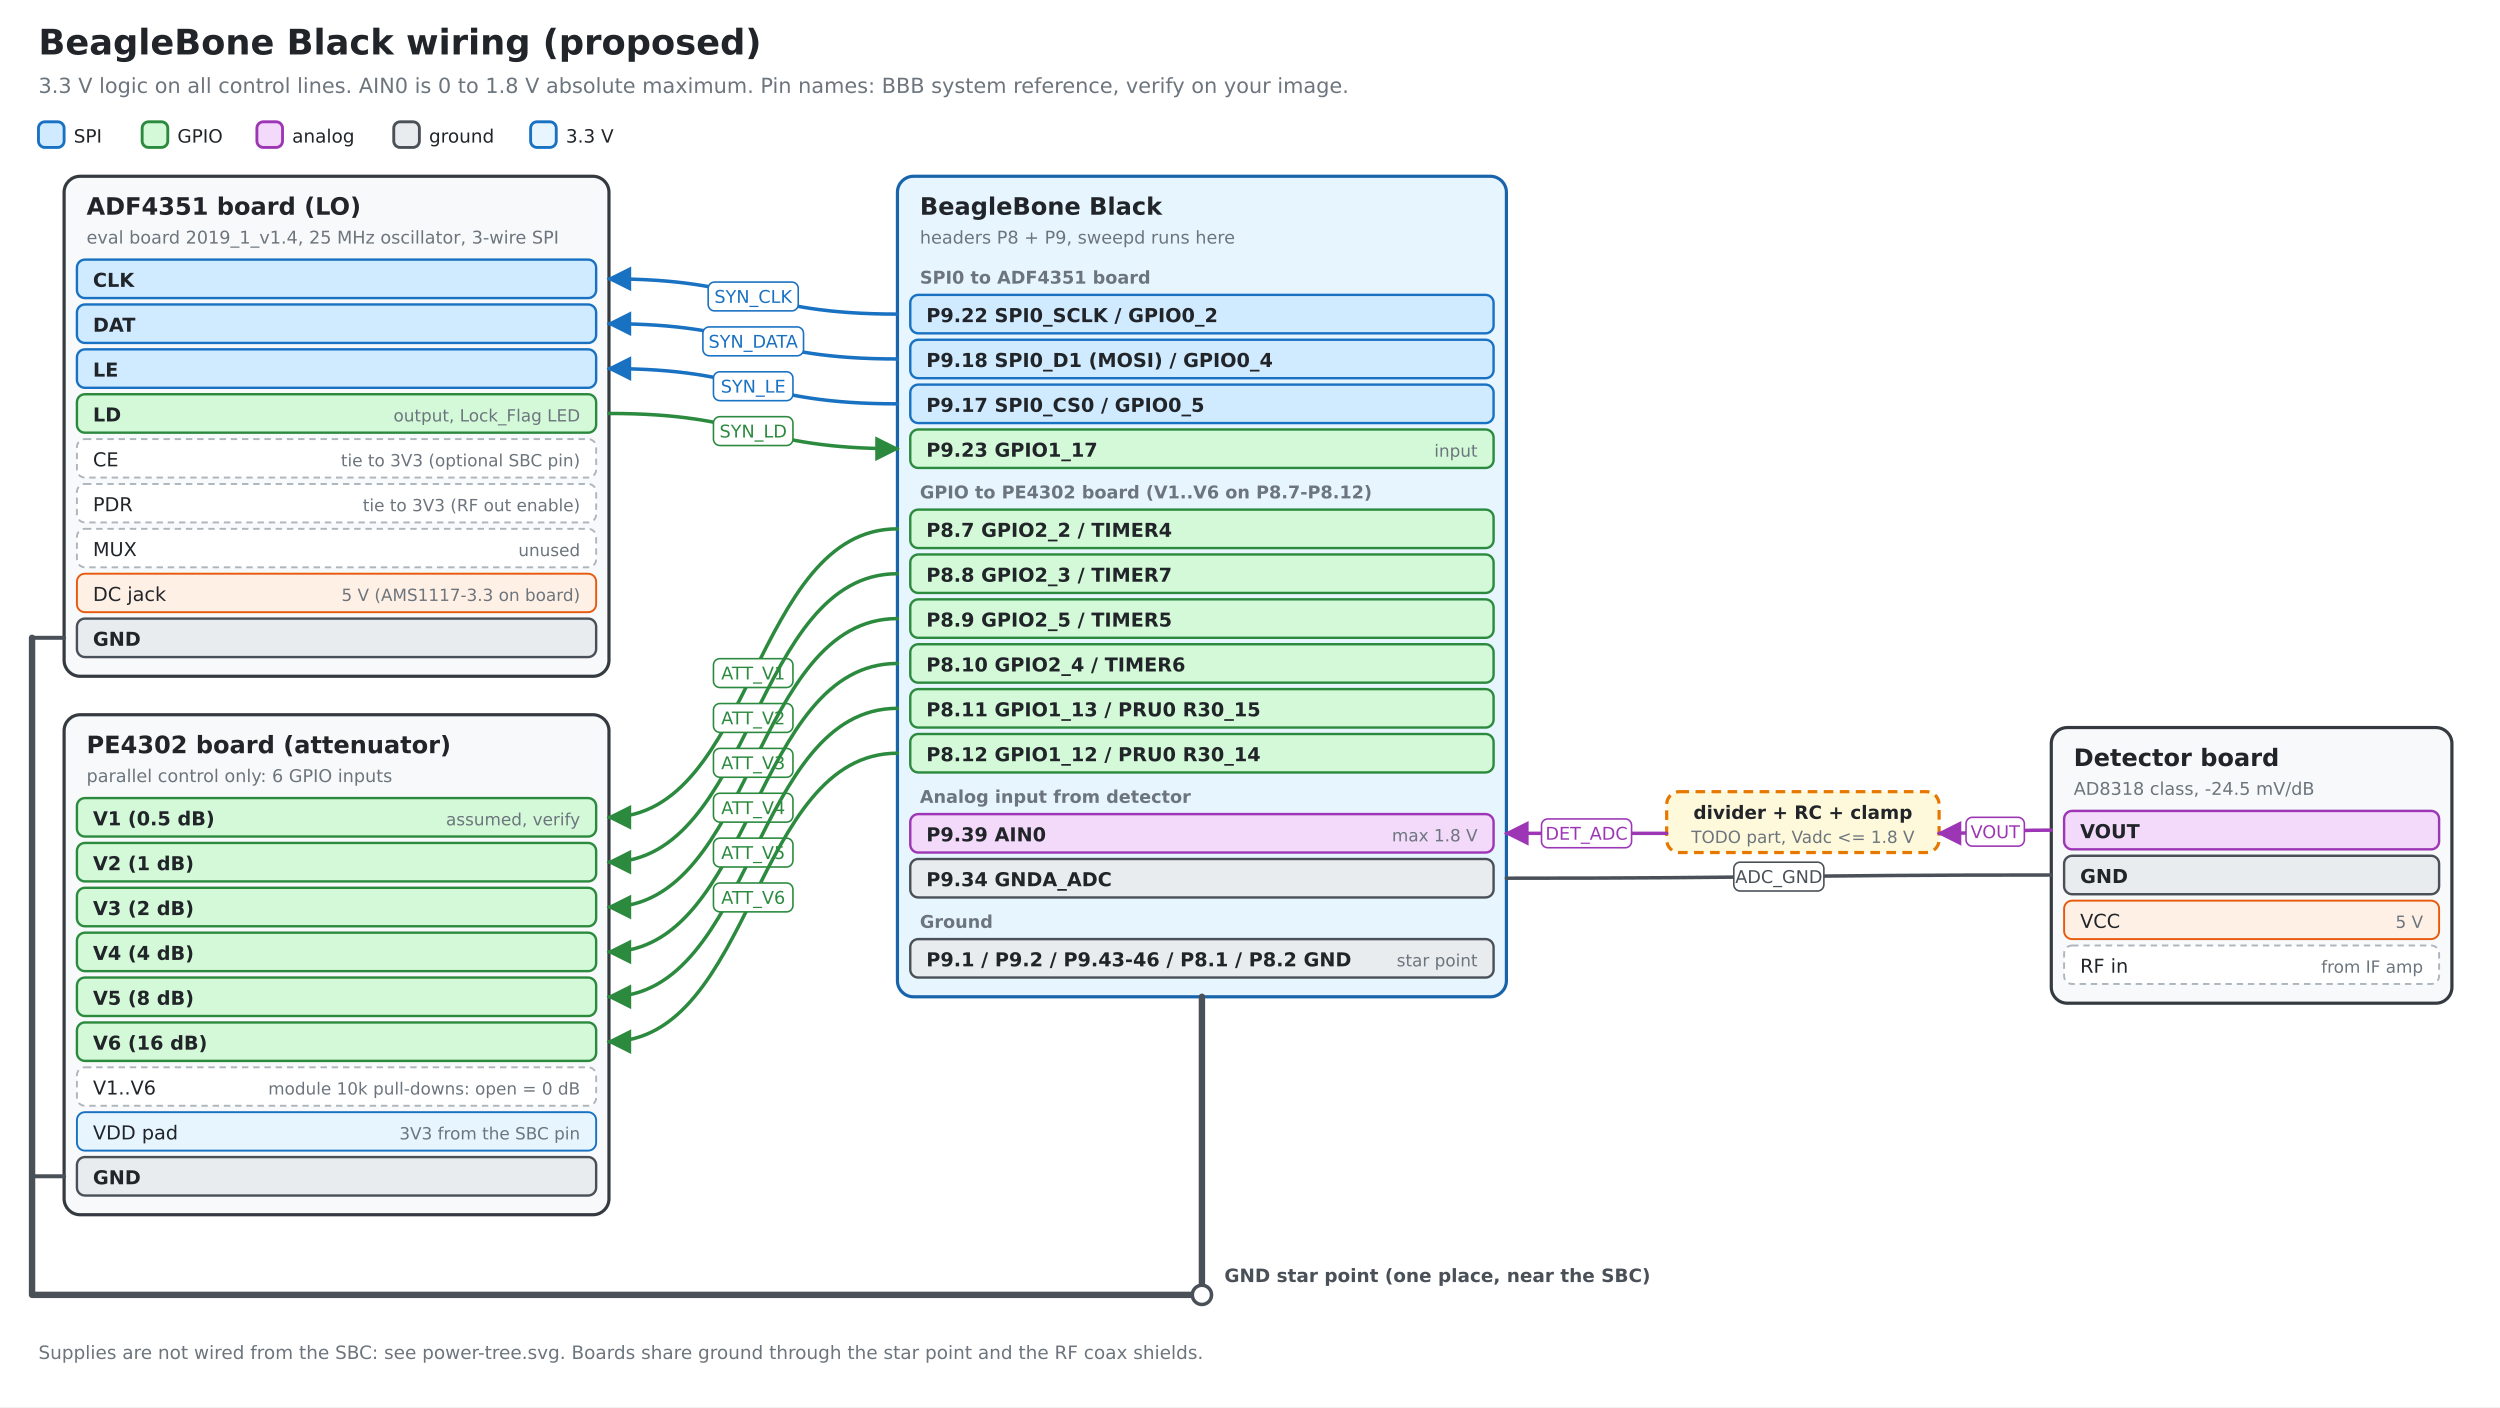
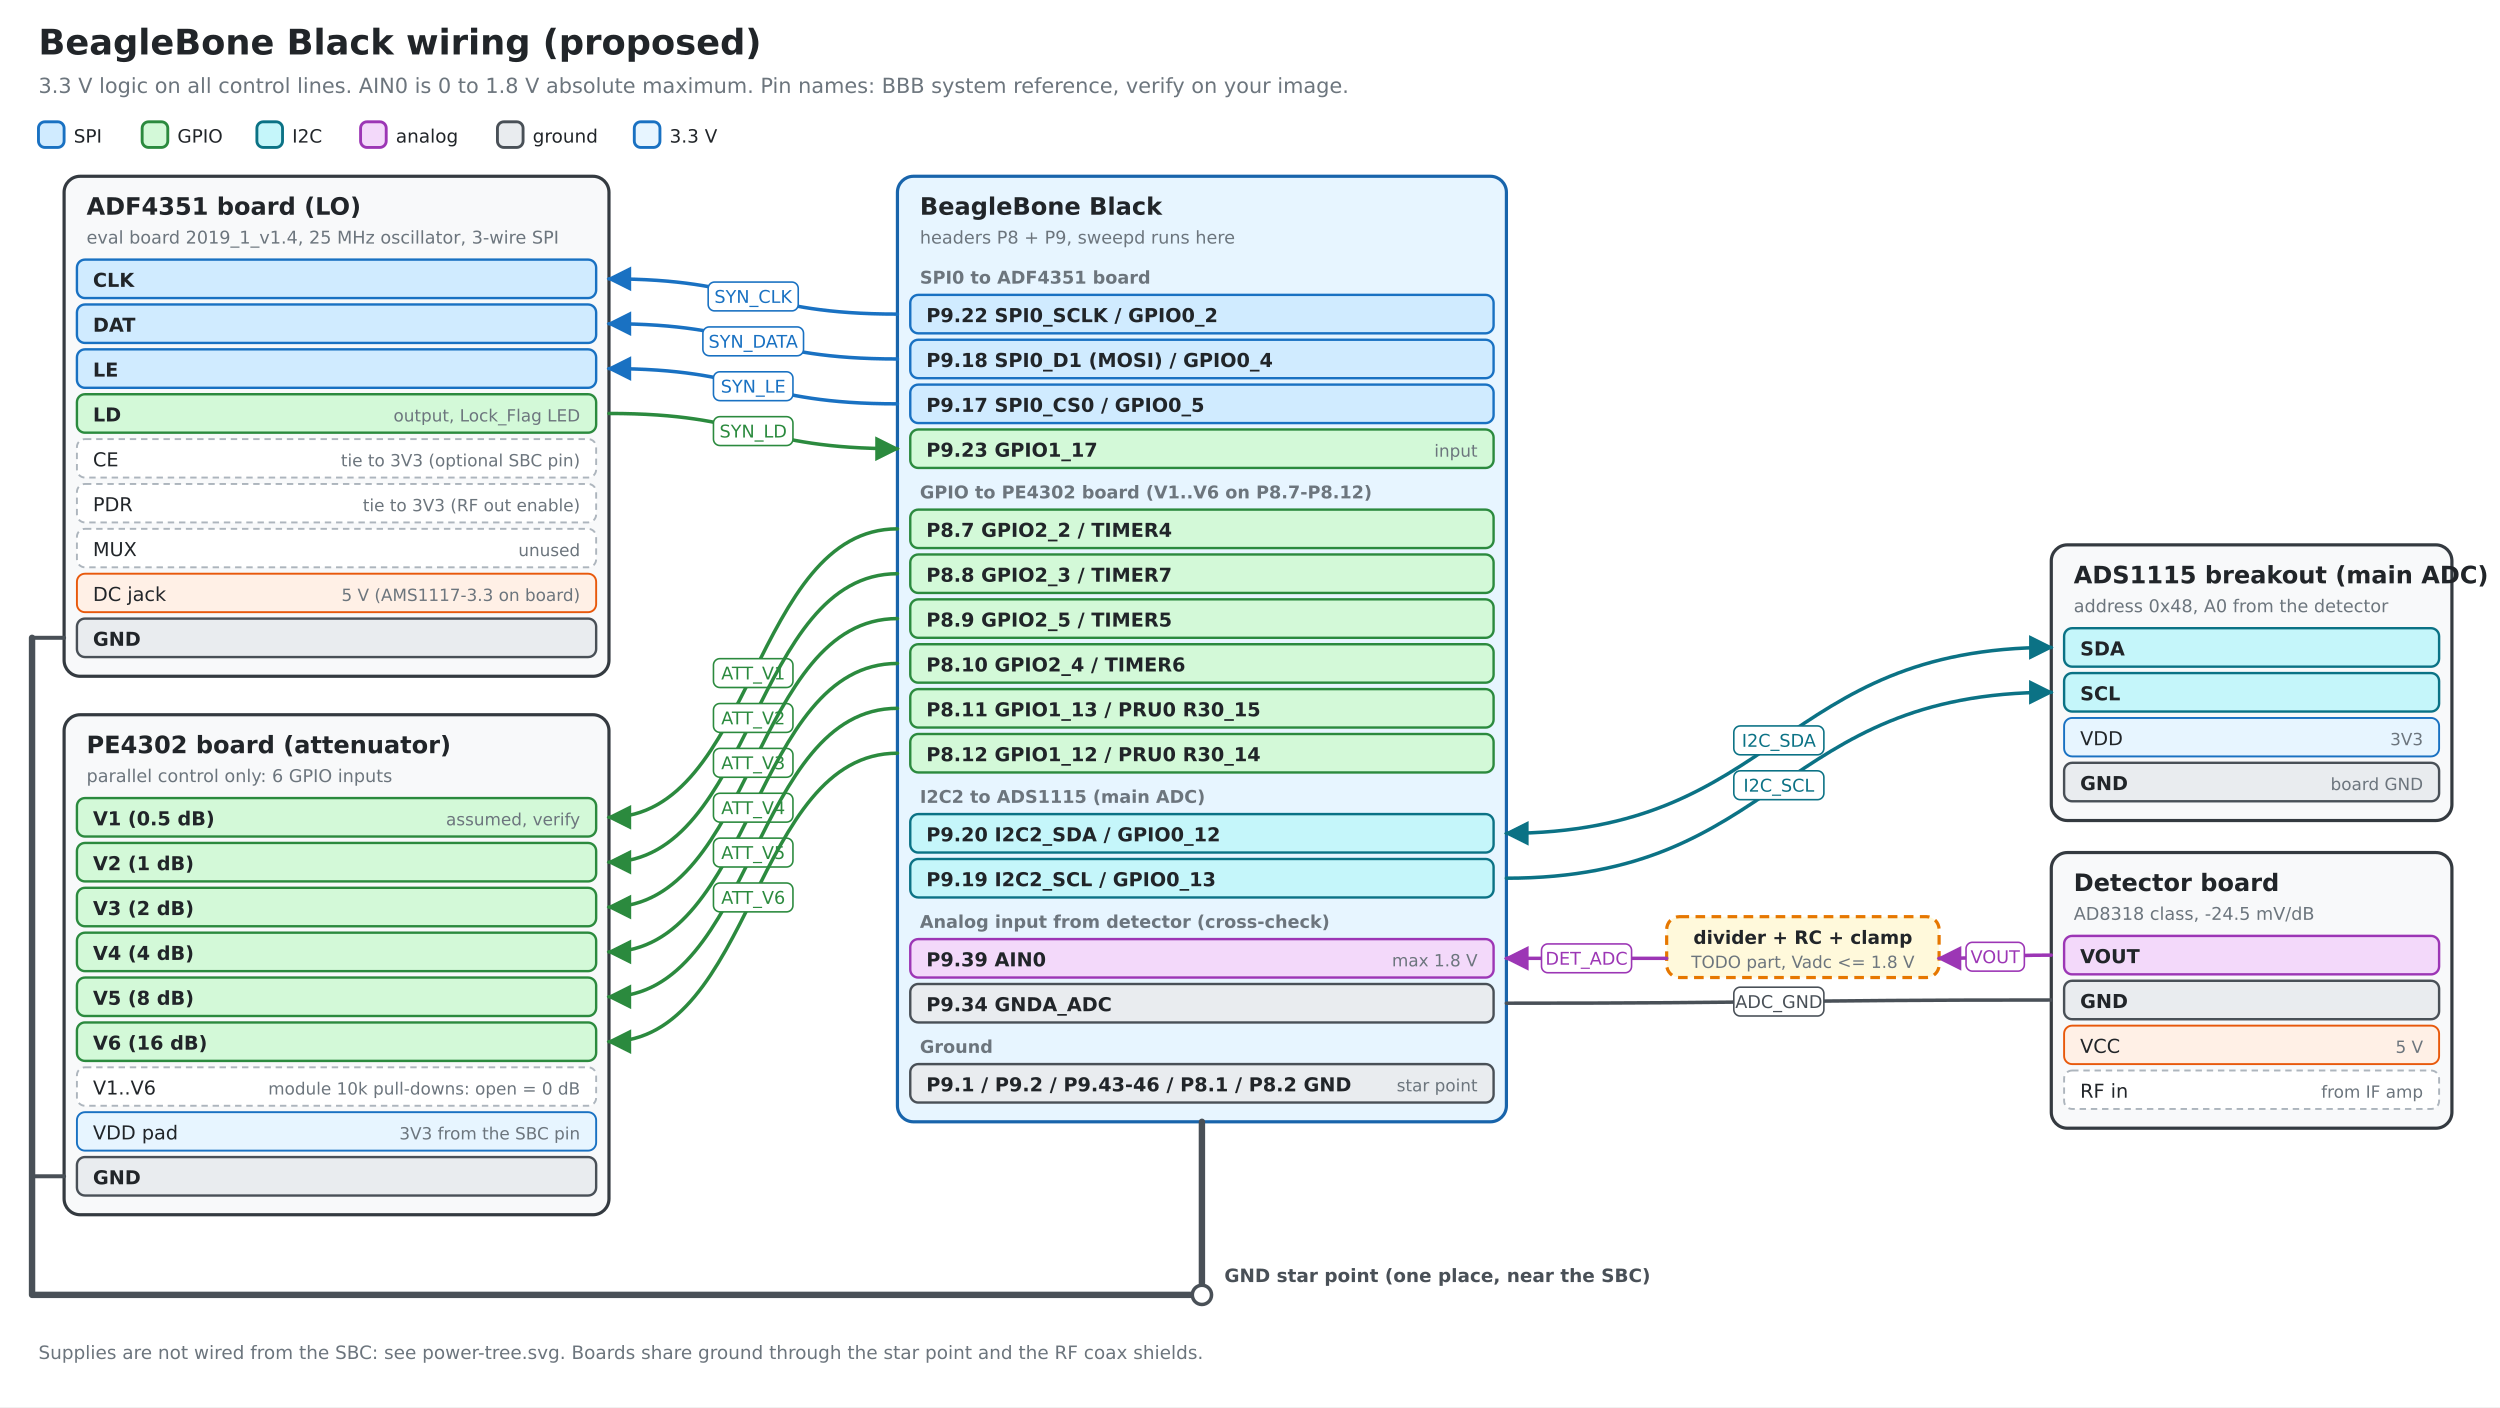
<svg xmlns="http://www.w3.org/2000/svg" width="1560" height="878" viewBox="0 0 1560 878">
  <defs>
+     <marker id="a0b7285" viewBox="0 0 10 10" refX="9" refY="5" markerWidth="7" markerHeight="7" orient="auto-start-reverse">
+       <path d="M0,0 L10,5 L0,10 z" fill="#0b7285" />
+     </marker>
    <marker id="a1971c2" viewBox="0 0 10 10" refX="9" refY="5" markerWidth="7" markerHeight="7" orient="auto-start-reverse">
      <path d="M0,0 L10,5 L0,10 z" fill="#1971c2" />
    </marker>
    <marker id="a2b8a3e" viewBox="0 0 10 10" refX="9" refY="5" markerWidth="7" markerHeight="7" orient="auto-start-reverse">
      <path d="M0,0 L10,5 L0,10 z" fill="#2b8a3e" />
    </marker>
    <marker id="a9c36b5" viewBox="0 0 10 10" refX="9" refY="5" markerWidth="7" markerHeight="7" orient="auto-start-reverse">
      <path d="M0,0 L10,5 L0,10 z" fill="#9c36b5" />
    </marker>
  </defs>
  <rect x="0" y="0" width="1560" height="878" fill="#ffffff" />
  <text x="24.0" y="34.0" font-family="DejaVu Sans, Arial, Helvetica, sans-serif" font-size="22" text-anchor="start" font-weight="bold" fill="#212529">BeagleBone Black wiring (proposed)</text>
  <text x="24.0" y="58.0" font-family="DejaVu Sans, Arial, Helvetica, sans-serif" font-size="13" text-anchor="start" font-weight="normal" fill="#6c757d">3.3 V logic on all control lines. AIN0 is 0 to 1.8 V absolute maximum. Pin names: BBB system reference, verify on your image.</text>
  <rect x="24.0" y="76.0" width="16.0" height="16.0" rx="4" fill="#d0ebff" stroke="#1971c2" stroke-width="1.8" />
  <text x="46.0" y="89.0" font-family="DejaVu Sans, Arial, Helvetica, sans-serif" font-size="11.5" text-anchor="start" font-weight="normal" fill="#212529">SPI</text>
  <rect x="88.7" y="76.0" width="16.0" height="16.0" rx="4" fill="#d3f9d8" stroke="#2b8a3e" stroke-width="1.8" />
  <text x="110.7" y="89.0" font-family="DejaVu Sans, Arial, Helvetica, sans-serif" font-size="11.5" text-anchor="start" font-weight="normal" fill="#212529">GPIO</text>
-   <rect x="160.3" y="76.0" width="16.0" height="16.0" rx="4" fill="#f3d9fa" stroke="#9c36b5" stroke-width="1.8" />
-   <text x="182.3" y="89.0" font-family="DejaVu Sans, Arial, Helvetica, sans-serif" font-size="11.5" text-anchor="start" font-weight="normal" fill="#212529">analog</text>
-   <rect x="245.7" y="76.0" width="16.0" height="16.0" rx="4" fill="#e9ecef" stroke="#495057" stroke-width="1.8" />
-   <text x="267.7" y="89.0" font-family="DejaVu Sans, Arial, Helvetica, sans-serif" font-size="11.5" text-anchor="start" font-weight="normal" fill="#212529">ground</text>
-   <rect x="331.1" y="76.0" width="16.0" height="16.0" rx="4" fill="#e7f5ff" stroke="#1971c2" stroke-width="1.8" />
-   <text x="353.1" y="89.0" font-family="DejaVu Sans, Arial, Helvetica, sans-serif" font-size="11.5" text-anchor="start" font-weight="normal" fill="#212529">3.3 V</text>
+   <rect x="160.3" y="76.0" width="16.0" height="16.0" rx="4" fill="#c5f6fa" stroke="#0b7285" stroke-width="1.8" />
+   <text x="182.3" y="89.0" font-family="DejaVu Sans, Arial, Helvetica, sans-serif" font-size="11.5" text-anchor="start" font-weight="normal" fill="#212529">I2C</text>
+   <rect x="225.0" y="76.0" width="16.0" height="16.0" rx="4" fill="#f3d9fa" stroke="#9c36b5" stroke-width="1.8" />
+   <text x="247.0" y="89.0" font-family="DejaVu Sans, Arial, Helvetica, sans-serif" font-size="11.5" text-anchor="start" font-weight="normal" fill="#212529">analog</text>
+   <rect x="310.4" y="76.0" width="16.0" height="16.0" rx="4" fill="#e9ecef" stroke="#495057" stroke-width="1.8" />
+   <text x="332.4" y="89.0" font-family="DejaVu Sans, Arial, Helvetica, sans-serif" font-size="11.5" text-anchor="start" font-weight="normal" fill="#212529">ground</text>
+   <rect x="395.8" y="76.0" width="16.0" height="16.0" rx="4" fill="#e7f5ff" stroke="#1971c2" stroke-width="1.8" />
+   <text x="417.8" y="89.0" font-family="DejaVu Sans, Arial, Helvetica, sans-serif" font-size="11.5" text-anchor="start" font-weight="normal" fill="#212529">3.3 V</text>
  <rect x="40.0" y="110.0" width="340.0" height="312.0" rx="10" fill="#f8f9fa" stroke="#343a40" stroke-width="2" />
  <text x="54.0" y="134.0" font-family="DejaVu Sans, Arial, Helvetica, sans-serif" font-size="15" text-anchor="start" font-weight="bold" fill="#212529">ADF4351 board (LO)</text>
  <text x="54.0" y="152.0" font-family="DejaVu Sans, Arial, Helvetica, sans-serif" font-size="11" text-anchor="start" font-weight="normal" fill="#6c757d">eval board 2019_1_v1.4, 25 MHz oscillator, 3-wire SPI</text>
  <rect x="48.0" y="162.0" width="324.0" height="24.0" rx="5" fill="#d0ebff" stroke="#1971c2" stroke-width="1.5" />
  <text x="58.0" y="179.0" font-family="DejaVu Sans, Arial, Helvetica, sans-serif" font-size="12" text-anchor="start" font-weight="bold" fill="#212529">CLK</text>
  <rect x="48.0" y="190.0" width="324.0" height="24.0" rx="5" fill="#d0ebff" stroke="#1971c2" stroke-width="1.5" />
  <text x="58.0" y="207.0" font-family="DejaVu Sans, Arial, Helvetica, sans-serif" font-size="12" text-anchor="start" font-weight="bold" fill="#212529">DAT</text>
  <rect x="48.0" y="218.0" width="324.0" height="24.0" rx="5" fill="#d0ebff" stroke="#1971c2" stroke-width="1.5" />
  <text x="58.0" y="235.0" font-family="DejaVu Sans, Arial, Helvetica, sans-serif" font-size="12" text-anchor="start" font-weight="bold" fill="#212529">LE</text>
  <rect x="48.0" y="246.0" width="324.0" height="24.0" rx="5" fill="#d3f9d8" stroke="#2b8a3e" stroke-width="1.5" />
  <text x="58.0" y="263.0" font-family="DejaVu Sans, Arial, Helvetica, sans-serif" font-size="12" text-anchor="start" font-weight="bold" fill="#212529">LD</text>
  <text x="362.0" y="263.0" font-family="DejaVu Sans, Arial, Helvetica, sans-serif" font-size="10.5" text-anchor="end" font-weight="normal" fill="#6c757d">output, Lock_Flag LED</text>
  <rect x="48.0" y="274.0" width="324.0" height="24.0" rx="5" fill="#ffffff" stroke="#adb5bd" stroke-width="1.2" stroke-dasharray="4 3" />
  <text x="58.0" y="291.0" font-family="DejaVu Sans, Arial, Helvetica, sans-serif" font-size="12" text-anchor="start" font-weight="normal" fill="#212529">CE</text>
  <text x="362.0" y="291.0" font-family="DejaVu Sans, Arial, Helvetica, sans-serif" font-size="10.5" text-anchor="end" font-weight="normal" fill="#6c757d">tie to 3V3 (optional SBC pin)</text>
  <rect x="48.0" y="302.0" width="324.0" height="24.0" rx="5" fill="#ffffff" stroke="#adb5bd" stroke-width="1.2" stroke-dasharray="4 3" />
  <text x="58.0" y="319.0" font-family="DejaVu Sans, Arial, Helvetica, sans-serif" font-size="12" text-anchor="start" font-weight="normal" fill="#212529">PDR</text>
  <text x="362.0" y="319.0" font-family="DejaVu Sans, Arial, Helvetica, sans-serif" font-size="10.5" text-anchor="end" font-weight="normal" fill="#6c757d">tie to 3V3 (RF out enable)</text>
  <rect x="48.0" y="330.0" width="324.0" height="24.0" rx="5" fill="#ffffff" stroke="#adb5bd" stroke-width="1.2" stroke-dasharray="4 3" />
  <text x="58.0" y="347.0" font-family="DejaVu Sans, Arial, Helvetica, sans-serif" font-size="12" text-anchor="start" font-weight="normal" fill="#212529">MUX</text>
  <text x="362.0" y="347.0" font-family="DejaVu Sans, Arial, Helvetica, sans-serif" font-size="10.5" text-anchor="end" font-weight="normal" fill="#6c757d">unused</text>
  <rect x="48.0" y="358.0" width="324.0" height="24.0" rx="5" fill="#fff0e6" stroke="#e8590c" stroke-width="1.2" />
  <text x="58.0" y="375.0" font-family="DejaVu Sans, Arial, Helvetica, sans-serif" font-size="12" text-anchor="start" font-weight="normal" fill="#212529">DC jack</text>
  <text x="362.0" y="375.0" font-family="DejaVu Sans, Arial, Helvetica, sans-serif" font-size="10.5" text-anchor="end" font-weight="normal" fill="#6c757d">5 V (AMS1117-3.3 on board)</text>
  <rect x="48.0" y="386.0" width="324.0" height="24.0" rx="5" fill="#e9ecef" stroke="#495057" stroke-width="1.5" />
  <text x="58.0" y="403.0" font-family="DejaVu Sans, Arial, Helvetica, sans-serif" font-size="12" text-anchor="start" font-weight="bold" fill="#212529">GND</text>
  <rect x="40.0" y="446.0" width="340.0" height="312.0" rx="10" fill="#f8f9fa" stroke="#343a40" stroke-width="2" />
  <text x="54.0" y="470.0" font-family="DejaVu Sans, Arial, Helvetica, sans-serif" font-size="15" text-anchor="start" font-weight="bold" fill="#212529">PE4302 board (attenuator)</text>
  <text x="54.0" y="488.0" font-family="DejaVu Sans, Arial, Helvetica, sans-serif" font-size="11" text-anchor="start" font-weight="normal" fill="#6c757d">parallel control only: 6 GPIO inputs</text>
  <rect x="48.0" y="498.0" width="324.0" height="24.0" rx="5" fill="#d3f9d8" stroke="#2b8a3e" stroke-width="1.5" />
  <text x="58.0" y="515.0" font-family="DejaVu Sans, Arial, Helvetica, sans-serif" font-size="12" text-anchor="start" font-weight="bold" fill="#212529">V1  (0.5 dB)</text>
  <text x="362.0" y="515.0" font-family="DejaVu Sans, Arial, Helvetica, sans-serif" font-size="10.5" text-anchor="end" font-weight="normal" fill="#6c757d">assumed, verify</text>
  <rect x="48.0" y="526.0" width="324.0" height="24.0" rx="5" fill="#d3f9d8" stroke="#2b8a3e" stroke-width="1.5" />
  <text x="58.0" y="543.0" font-family="DejaVu Sans, Arial, Helvetica, sans-serif" font-size="12" text-anchor="start" font-weight="bold" fill="#212529">V2  (1 dB)</text>
  <rect x="48.0" y="554.0" width="324.0" height="24.0" rx="5" fill="#d3f9d8" stroke="#2b8a3e" stroke-width="1.5" />
  <text x="58.0" y="571.0" font-family="DejaVu Sans, Arial, Helvetica, sans-serif" font-size="12" text-anchor="start" font-weight="bold" fill="#212529">V3  (2 dB)</text>
  <rect x="48.0" y="582.0" width="324.0" height="24.0" rx="5" fill="#d3f9d8" stroke="#2b8a3e" stroke-width="1.5" />
  <text x="58.0" y="599.0" font-family="DejaVu Sans, Arial, Helvetica, sans-serif" font-size="12" text-anchor="start" font-weight="bold" fill="#212529">V4  (4 dB)</text>
  <rect x="48.0" y="610.0" width="324.0" height="24.0" rx="5" fill="#d3f9d8" stroke="#2b8a3e" stroke-width="1.5" />
  <text x="58.0" y="627.0" font-family="DejaVu Sans, Arial, Helvetica, sans-serif" font-size="12" text-anchor="start" font-weight="bold" fill="#212529">V5  (8 dB)</text>
  <rect x="48.0" y="638.0" width="324.0" height="24.0" rx="5" fill="#d3f9d8" stroke="#2b8a3e" stroke-width="1.5" />
  <text x="58.0" y="655.0" font-family="DejaVu Sans, Arial, Helvetica, sans-serif" font-size="12" text-anchor="start" font-weight="bold" fill="#212529">V6  (16 dB)</text>
  <rect x="48.0" y="666.0" width="324.0" height="24.0" rx="5" fill="#ffffff" stroke="#adb5bd" stroke-width="1.2" stroke-dasharray="4 3" />
  <text x="58.0" y="683.0" font-family="DejaVu Sans, Arial, Helvetica, sans-serif" font-size="12" text-anchor="start" font-weight="normal" fill="#212529">V1..V6</text>
  <text x="362.0" y="683.0" font-family="DejaVu Sans, Arial, Helvetica, sans-serif" font-size="10.5" text-anchor="end" font-weight="normal" fill="#6c757d">module 10k pull-downs: open = 0 dB</text>
  <rect x="48.0" y="694.0" width="324.0" height="24.0" rx="5" fill="#e7f5ff" stroke="#1971c2" stroke-width="1.2" />
  <text x="58.0" y="711.0" font-family="DejaVu Sans, Arial, Helvetica, sans-serif" font-size="12" text-anchor="start" font-weight="normal" fill="#212529">VDD pad</text>
  <text x="362.0" y="711.0" font-family="DejaVu Sans, Arial, Helvetica, sans-serif" font-size="10.5" text-anchor="end" font-weight="normal" fill="#6c757d">3V3 from the SBC pin</text>
  <rect x="48.0" y="722.0" width="324.0" height="24.0" rx="5" fill="#e9ecef" stroke="#495057" stroke-width="1.5" />
  <text x="58.0" y="739.0" font-family="DejaVu Sans, Arial, Helvetica, sans-serif" font-size="12" text-anchor="start" font-weight="bold" fill="#212529">GND</text>
-   <rect x="560.0" y="110.0" width="380.0" height="512.0" rx="10" fill="#e7f5ff" stroke="#1864ab" stroke-width="2" />
+   <rect x="560.0" y="110.0" width="380.0" height="590.0" rx="10" fill="#e7f5ff" stroke="#1864ab" stroke-width="2" />
  <text x="574.0" y="134.0" font-family="DejaVu Sans, Arial, Helvetica, sans-serif" font-size="15" text-anchor="start" font-weight="bold" fill="#212529">BeagleBone Black</text>
  <text x="574.0" y="152.0" font-family="DejaVu Sans, Arial, Helvetica, sans-serif" font-size="11" text-anchor="start" font-weight="normal" fill="#6c757d">headers P8 + P9, sweepd runs here</text>
  <text x="574.0" y="177.0" font-family="DejaVu Sans, Arial, Helvetica, sans-serif" font-size="11" text-anchor="start" font-weight="bold" fill="#6c757d">SPI0 to ADF4351 board</text>
  <rect x="568.0" y="184.0" width="364.0" height="24.0" rx="5" fill="#d0ebff" stroke="#1971c2" stroke-width="1.5" />
  <text x="578.0" y="201.0" font-family="DejaVu Sans, Arial, Helvetica, sans-serif" font-size="12" text-anchor="start" font-weight="bold" fill="#212529">P9.22  SPI0_SCLK / GPIO0_2</text>
  <rect x="568.0" y="212.0" width="364.0" height="24.0" rx="5" fill="#d0ebff" stroke="#1971c2" stroke-width="1.5" />
  <text x="578.0" y="229.0" font-family="DejaVu Sans, Arial, Helvetica, sans-serif" font-size="12" text-anchor="start" font-weight="bold" fill="#212529">P9.18  SPI0_D1 (MOSI) / GPIO0_4</text>
  <rect x="568.0" y="240.0" width="364.0" height="24.0" rx="5" fill="#d0ebff" stroke="#1971c2" stroke-width="1.5" />
  <text x="578.0" y="257.0" font-family="DejaVu Sans, Arial, Helvetica, sans-serif" font-size="12" text-anchor="start" font-weight="bold" fill="#212529">P9.17  SPI0_CS0 / GPIO0_5</text>
  <rect x="568.0" y="268.0" width="364.0" height="24.0" rx="5" fill="#d3f9d8" stroke="#2b8a3e" stroke-width="1.5" />
  <text x="578.0" y="285.0" font-family="DejaVu Sans, Arial, Helvetica, sans-serif" font-size="12" text-anchor="start" font-weight="bold" fill="#212529">P9.23  GPIO1_17</text>
  <text x="922.0" y="285.0" font-family="DejaVu Sans, Arial, Helvetica, sans-serif" font-size="10.5" text-anchor="end" font-weight="normal" fill="#6c757d">input</text>
  <text x="574.0" y="311.0" font-family="DejaVu Sans, Arial, Helvetica, sans-serif" font-size="11" text-anchor="start" font-weight="bold" fill="#6c757d">GPIO to PE4302 board (V1..V6 on P8.7-P8.12)</text>
  <rect x="568.0" y="318.0" width="364.0" height="24.0" rx="5" fill="#d3f9d8" stroke="#2b8a3e" stroke-width="1.5" />
  <text x="578.0" y="335.0" font-family="DejaVu Sans, Arial, Helvetica, sans-serif" font-size="12" text-anchor="start" font-weight="bold" fill="#212529">P8.7  GPIO2_2 / TIMER4</text>
  <rect x="568.0" y="346.0" width="364.0" height="24.0" rx="5" fill="#d3f9d8" stroke="#2b8a3e" stroke-width="1.5" />
  <text x="578.0" y="363.0" font-family="DejaVu Sans, Arial, Helvetica, sans-serif" font-size="12" text-anchor="start" font-weight="bold" fill="#212529">P8.8  GPIO2_3 / TIMER7</text>
  <rect x="568.0" y="374.0" width="364.0" height="24.0" rx="5" fill="#d3f9d8" stroke="#2b8a3e" stroke-width="1.5" />
  <text x="578.0" y="391.0" font-family="DejaVu Sans, Arial, Helvetica, sans-serif" font-size="12" text-anchor="start" font-weight="bold" fill="#212529">P8.9  GPIO2_5 / TIMER5</text>
  <rect x="568.0" y="402.0" width="364.0" height="24.0" rx="5" fill="#d3f9d8" stroke="#2b8a3e" stroke-width="1.5" />
  <text x="578.0" y="419.0" font-family="DejaVu Sans, Arial, Helvetica, sans-serif" font-size="12" text-anchor="start" font-weight="bold" fill="#212529">P8.10  GPIO2_4 / TIMER6</text>
  <rect x="568.0" y="430.0" width="364.0" height="24.0" rx="5" fill="#d3f9d8" stroke="#2b8a3e" stroke-width="1.5" />
  <text x="578.0" y="447.0" font-family="DejaVu Sans, Arial, Helvetica, sans-serif" font-size="12" text-anchor="start" font-weight="bold" fill="#212529">P8.11  GPIO1_13 / PRU0 R30_15</text>
  <rect x="568.0" y="458.0" width="364.0" height="24.0" rx="5" fill="#d3f9d8" stroke="#2b8a3e" stroke-width="1.5" />
  <text x="578.0" y="475.0" font-family="DejaVu Sans, Arial, Helvetica, sans-serif" font-size="12" text-anchor="start" font-weight="bold" fill="#212529">P8.12  GPIO1_12 / PRU0 R30_14</text>
-   <text x="574.0" y="501.0" font-family="DejaVu Sans, Arial, Helvetica, sans-serif" font-size="11" text-anchor="start" font-weight="bold" fill="#6c757d">Analog input from detector</text>
-   <rect x="568.0" y="508.0" width="364.0" height="24.0" rx="5" fill="#f3d9fa" stroke="#9c36b5" stroke-width="1.5" />
-   <text x="578.0" y="525.0" font-family="DejaVu Sans, Arial, Helvetica, sans-serif" font-size="12" text-anchor="start" font-weight="bold" fill="#212529">P9.39  AIN0</text>
-   <text x="922.0" y="525.0" font-family="DejaVu Sans, Arial, Helvetica, sans-serif" font-size="10.5" text-anchor="end" font-weight="normal" fill="#6c757d">max 1.8 V</text>
-   <rect x="568.0" y="536.0" width="364.0" height="24.0" rx="5" fill="#e9ecef" stroke="#495057" stroke-width="1.5" />
-   <text x="578.0" y="553.0" font-family="DejaVu Sans, Arial, Helvetica, sans-serif" font-size="12" text-anchor="start" font-weight="bold" fill="#212529">P9.34  GNDA_ADC</text>
-   <text x="574.0" y="579.0" font-family="DejaVu Sans, Arial, Helvetica, sans-serif" font-size="11" text-anchor="start" font-weight="bold" fill="#6c757d">Ground</text>
-   <rect x="568.0" y="586.0" width="364.0" height="24.0" rx="5" fill="#e9ecef" stroke="#495057" stroke-width="1.5" />
-   <text x="578.0" y="603.0" font-family="DejaVu Sans, Arial, Helvetica, sans-serif" font-size="12" text-anchor="start" font-weight="bold" fill="#212529">P9.1 / P9.2 / P9.43-46 / P8.1 / P8.2  GND</text>
-   <text x="922.0" y="603.0" font-family="DejaVu Sans, Arial, Helvetica, sans-serif" font-size="10.5" text-anchor="end" font-weight="normal" fill="#6c757d">star point</text>
+   <text x="574.0" y="501.0" font-family="DejaVu Sans, Arial, Helvetica, sans-serif" font-size="11" text-anchor="start" font-weight="bold" fill="#6c757d">I2C2 to ADS1115 (main ADC)</text>
+   <rect x="568.0" y="508.0" width="364.0" height="24.0" rx="5" fill="#c5f6fa" stroke="#0b7285" stroke-width="1.5" />
+   <text x="578.0" y="525.0" font-family="DejaVu Sans, Arial, Helvetica, sans-serif" font-size="12" text-anchor="start" font-weight="bold" fill="#212529">P9.20  I2C2_SDA / GPIO0_12</text>
+   <rect x="568.0" y="536.0" width="364.0" height="24.0" rx="5" fill="#c5f6fa" stroke="#0b7285" stroke-width="1.5" />
+   <text x="578.0" y="553.0" font-family="DejaVu Sans, Arial, Helvetica, sans-serif" font-size="12" text-anchor="start" font-weight="bold" fill="#212529">P9.19  I2C2_SCL / GPIO0_13</text>
+   <text x="574.0" y="579.0" font-family="DejaVu Sans, Arial, Helvetica, sans-serif" font-size="11" text-anchor="start" font-weight="bold" fill="#6c757d">Analog input from detector (cross-check)</text>
+   <rect x="568.0" y="586.0" width="364.0" height="24.0" rx="5" fill="#f3d9fa" stroke="#9c36b5" stroke-width="1.5" />
+   <text x="578.0" y="603.0" font-family="DejaVu Sans, Arial, Helvetica, sans-serif" font-size="12" text-anchor="start" font-weight="bold" fill="#212529">P9.39  AIN0</text>
+   <text x="922.0" y="603.0" font-family="DejaVu Sans, Arial, Helvetica, sans-serif" font-size="10.5" text-anchor="end" font-weight="normal" fill="#6c757d">max 1.8 V</text>
+   <rect x="568.0" y="614.0" width="364.0" height="24.0" rx="5" fill="#e9ecef" stroke="#495057" stroke-width="1.5" />
+   <text x="578.0" y="631.0" font-family="DejaVu Sans, Arial, Helvetica, sans-serif" font-size="12" text-anchor="start" font-weight="bold" fill="#212529">P9.34  GNDA_ADC</text>
+   <text x="574.0" y="657.0" font-family="DejaVu Sans, Arial, Helvetica, sans-serif" font-size="11" text-anchor="start" font-weight="bold" fill="#6c757d">Ground</text>
+   <rect x="568.0" y="664.0" width="364.0" height="24.0" rx="5" fill="#e9ecef" stroke="#495057" stroke-width="1.5" />
+   <text x="578.0" y="681.0" font-family="DejaVu Sans, Arial, Helvetica, sans-serif" font-size="12" text-anchor="start" font-weight="bold" fill="#212529">P9.1 / P9.2 / P9.43-46 / P8.1 / P8.2  GND</text>
+   <text x="922.0" y="681.0" font-family="DejaVu Sans, Arial, Helvetica, sans-serif" font-size="10.5" text-anchor="end" font-weight="normal" fill="#6c757d">star point</text>
  <path d="M560.0,196.0 C470.0,196.0 470.0,174.0 380.0,174.0" fill="none" stroke="#1971c2" stroke-width="2.2" marker-end="url(#a1971c2)" stroke-linecap="round" stroke-linejoin="round" />
  <rect x="441.9" y="176.0" width="56.2" height="18.0" rx="4" fill="#ffffff" stroke="#1971c2" stroke-width="1" />
  <text x="470.0" y="189.0" font-family="DejaVu Sans, Arial, Helvetica, sans-serif" font-size="11" text-anchor="middle" font-weight="normal" fill="#1971c2">SYN_CLK</text>
  <path d="M560.0,224.0 C470.0,224.0 470.0,202.0 380.0,202.0" fill="none" stroke="#1971c2" stroke-width="2.2" marker-end="url(#a1971c2)" stroke-linecap="round" stroke-linejoin="round" />
  <rect x="438.6" y="204.0" width="62.8" height="18.0" rx="4" fill="#ffffff" stroke="#1971c2" stroke-width="1" />
  <text x="470.0" y="217.0" font-family="DejaVu Sans, Arial, Helvetica, sans-serif" font-size="11" text-anchor="middle" font-weight="normal" fill="#1971c2">SYN_DATA</text>
  <path d="M560.0,252.0 C470.0,252.0 470.0,230.0 380.0,230.0" fill="none" stroke="#1971c2" stroke-width="2.2" marker-end="url(#a1971c2)" stroke-linecap="round" stroke-linejoin="round" />
  <rect x="445.2" y="232.0" width="49.6" height="18.0" rx="4" fill="#ffffff" stroke="#1971c2" stroke-width="1" />
  <text x="470.0" y="245.0" font-family="DejaVu Sans, Arial, Helvetica, sans-serif" font-size="11" text-anchor="middle" font-weight="normal" fill="#1971c2">SYN_LE</text>
  <path d="M380.0,258.0 C470.0,258.0 470.0,280.0 560.0,280.0" fill="none" stroke="#2b8a3e" stroke-width="2.2" marker-end="url(#a2b8a3e)" stroke-linecap="round" stroke-linejoin="round" />
  <rect x="445.2" y="260.0" width="49.6" height="18.0" rx="4" fill="#ffffff" stroke="#2b8a3e" stroke-width="1" />
  <text x="470.0" y="273.0" font-family="DejaVu Sans, Arial, Helvetica, sans-serif" font-size="11" text-anchor="middle" font-weight="normal" fill="#2b8a3e">SYN_LD</text>
  <path d="M560.0,330.0 C470.0,330.0 470.0,510.0 380.0,510.0" fill="none" stroke="#2b8a3e" stroke-width="2.2" marker-end="url(#a2b8a3e)" stroke-linecap="round" stroke-linejoin="round" />
  <rect x="445.2" y="411.0" width="49.6" height="18.0" rx="4" fill="#ffffff" stroke="#2b8a3e" stroke-width="1" />
  <text x="470.0" y="424.0" font-family="DejaVu Sans, Arial, Helvetica, sans-serif" font-size="11" text-anchor="middle" font-weight="normal" fill="#2b8a3e">ATT_V1</text>
  <path d="M560.0,358.0 C470.0,358.0 470.0,538.0 380.0,538.0" fill="none" stroke="#2b8a3e" stroke-width="2.2" marker-end="url(#a2b8a3e)" stroke-linecap="round" stroke-linejoin="round" />
  <rect x="445.2" y="439.0" width="49.6" height="18.0" rx="4" fill="#ffffff" stroke="#2b8a3e" stroke-width="1" />
  <text x="470.0" y="452.0" font-family="DejaVu Sans, Arial, Helvetica, sans-serif" font-size="11" text-anchor="middle" font-weight="normal" fill="#2b8a3e">ATT_V2</text>
  <path d="M560.0,386.0 C470.0,386.0 470.0,566.0 380.0,566.0" fill="none" stroke="#2b8a3e" stroke-width="2.2" marker-end="url(#a2b8a3e)" stroke-linecap="round" stroke-linejoin="round" />
  <rect x="445.2" y="467.0" width="49.6" height="18.0" rx="4" fill="#ffffff" stroke="#2b8a3e" stroke-width="1" />
  <text x="470.0" y="480.0" font-family="DejaVu Sans, Arial, Helvetica, sans-serif" font-size="11" text-anchor="middle" font-weight="normal" fill="#2b8a3e">ATT_V3</text>
  <path d="M560.0,414.0 C470.0,414.0 470.0,594.0 380.0,594.0" fill="none" stroke="#2b8a3e" stroke-width="2.2" marker-end="url(#a2b8a3e)" stroke-linecap="round" stroke-linejoin="round" />
  <rect x="445.2" y="495.0" width="49.6" height="18.0" rx="4" fill="#ffffff" stroke="#2b8a3e" stroke-width="1" />
  <text x="470.0" y="508.0" font-family="DejaVu Sans, Arial, Helvetica, sans-serif" font-size="11" text-anchor="middle" font-weight="normal" fill="#2b8a3e">ATT_V4</text>
  <path d="M560.0,442.0 C470.0,442.0 470.0,622.0 380.0,622.0" fill="none" stroke="#2b8a3e" stroke-width="2.2" marker-end="url(#a2b8a3e)" stroke-linecap="round" stroke-linejoin="round" />
  <rect x="445.2" y="523.0" width="49.6" height="18.0" rx="4" fill="#ffffff" stroke="#2b8a3e" stroke-width="1" />
  <text x="470.0" y="536.0" font-family="DejaVu Sans, Arial, Helvetica, sans-serif" font-size="11" text-anchor="middle" font-weight="normal" fill="#2b8a3e">ATT_V5</text>
  <path d="M560.0,470.0 C470.0,470.0 470.0,650.0 380.0,650.0" fill="none" stroke="#2b8a3e" stroke-width="2.2" marker-end="url(#a2b8a3e)" stroke-linecap="round" stroke-linejoin="round" />
  <rect x="445.2" y="551.0" width="49.6" height="18.0" rx="4" fill="#ffffff" stroke="#2b8a3e" stroke-width="1" />
  <text x="470.0" y="564.0" font-family="DejaVu Sans, Arial, Helvetica, sans-serif" font-size="11" text-anchor="middle" font-weight="normal" fill="#2b8a3e">ATT_V6</text>
-   <rect x="1040.0" y="494.0" width="170.0" height="38.0" rx="8" fill="#fff9db" stroke="#e67700" stroke-width="2" stroke-dasharray="6 4" />
-   <text x="1125.0" y="511.0" font-family="DejaVu Sans, Arial, Helvetica, sans-serif" font-size="11.5" text-anchor="middle" font-weight="bold" fill="#212529">divider + RC + clamp</text>
-   <text x="1125.0" y="526.0" font-family="DejaVu Sans, Arial, Helvetica, sans-serif" font-size="10.5" text-anchor="middle" font-weight="normal" fill="#6c757d">TODO part, Vadc &lt;= 1.8 V</text>
-   <rect x="1280.0" y="454.0" width="250.0" height="172.0" rx="10" fill="#f8f9fa" stroke="#343a40" stroke-width="2" />
-   <text x="1294.0" y="478.0" font-family="DejaVu Sans, Arial, Helvetica, sans-serif" font-size="15" text-anchor="start" font-weight="bold" fill="#212529">Detector board</text>
-   <text x="1294.0" y="496.0" font-family="DejaVu Sans, Arial, Helvetica, sans-serif" font-size="11" text-anchor="start" font-weight="normal" fill="#6c757d">AD8318 class, -24.5 mV/dB</text>
-   <rect x="1288.0" y="506.0" width="234.0" height="24.0" rx="5" fill="#f3d9fa" stroke="#9c36b5" stroke-width="1.5" />
-   <text x="1298.0" y="523.0" font-family="DejaVu Sans, Arial, Helvetica, sans-serif" font-size="12" text-anchor="start" font-weight="bold" fill="#212529">VOUT</text>
-   <rect x="1288.0" y="534.0" width="234.0" height="24.0" rx="5" fill="#e9ecef" stroke="#495057" stroke-width="1.5" />
-   <text x="1298.0" y="551.0" font-family="DejaVu Sans, Arial, Helvetica, sans-serif" font-size="12" text-anchor="start" font-weight="bold" fill="#212529">GND</text>
-   <rect x="1288.0" y="562.0" width="234.0" height="24.0" rx="5" fill="#fff0e6" stroke="#e8590c" stroke-width="1.2" />
-   <text x="1298.0" y="579.0" font-family="DejaVu Sans, Arial, Helvetica, sans-serif" font-size="12" text-anchor="start" font-weight="normal" fill="#212529">VCC</text>
-   <text x="1512.0" y="579.0" font-family="DejaVu Sans, Arial, Helvetica, sans-serif" font-size="10.5" text-anchor="end" font-weight="normal" fill="#6c757d">5 V</text>
-   <rect x="1288.0" y="590.0" width="234.0" height="24.0" rx="5" fill="#ffffff" stroke="#adb5bd" stroke-width="1.2" stroke-dasharray="4 3" />
-   <text x="1298.0" y="607.0" font-family="DejaVu Sans, Arial, Helvetica, sans-serif" font-size="12" text-anchor="start" font-weight="normal" fill="#212529">RF in</text>
-   <text x="1512.0" y="607.0" font-family="DejaVu Sans, Arial, Helvetica, sans-serif" font-size="10.5" text-anchor="end" font-weight="normal" fill="#6c757d">from IF amp</text>
-   <path d="M1280.0,518.0 C1245.0,518.0 1245.0,520.0 1210.0,520.0" fill="none" stroke="#9c36b5" stroke-width="2.2" marker-end="url(#a9c36b5)" stroke-linecap="round" stroke-linejoin="round" />
-   <rect x="1226.8" y="510.0" width="36.4" height="18.0" rx="4" fill="#ffffff" stroke="#9c36b5" stroke-width="1" />
-   <text x="1245.0" y="523.0" font-family="DejaVu Sans, Arial, Helvetica, sans-serif" font-size="11" text-anchor="middle" font-weight="normal" fill="#9c36b5">VOUT</text>
-   <path d="M1040.0,520.0 C990.0,520.0 990.0,520.0 940.0,520.0" fill="none" stroke="#9c36b5" stroke-width="2.2" marker-end="url(#a9c36b5)" stroke-linecap="round" stroke-linejoin="round" />
-   <rect x="961.9" y="511.0" width="56.2" height="18.0" rx="4" fill="#ffffff" stroke="#9c36b5" stroke-width="1" />
-   <text x="990.0" y="524.0" font-family="DejaVu Sans, Arial, Helvetica, sans-serif" font-size="11" text-anchor="middle" font-weight="normal" fill="#9c36b5">DET_ADC</text>
-   <path d="M940.0,548.0 C1110.0,548.0 1110.0,546.0 1280.0,546.0" fill="none" stroke="#495057" stroke-width="2.2" stroke-linecap="round" stroke-linejoin="round" />
-   <rect x="1081.9" y="538.0" width="56.2" height="18.0" rx="4" fill="#ffffff" stroke="#495057" stroke-width="1" />
-   <text x="1110.0" y="551.0" font-family="DejaVu Sans, Arial, Helvetica, sans-serif" font-size="11" text-anchor="middle" font-weight="normal" fill="#495057">ADC_GND</text>
+   <rect x="1040.0" y="572.0" width="170.0" height="38.0" rx="8" fill="#fff9db" stroke="#e67700" stroke-width="2" stroke-dasharray="6 4" />
+   <text x="1125.0" y="589.0" font-family="DejaVu Sans, Arial, Helvetica, sans-serif" font-size="11.5" text-anchor="middle" font-weight="bold" fill="#212529">divider + RC + clamp</text>
+   <text x="1125.0" y="604.0" font-family="DejaVu Sans, Arial, Helvetica, sans-serif" font-size="10.5" text-anchor="middle" font-weight="normal" fill="#6c757d">TODO part, Vadc &lt;= 1.8 V</text>
+   <rect x="1280.0" y="532.0" width="250.0" height="172.0" rx="10" fill="#f8f9fa" stroke="#343a40" stroke-width="2" />
+   <text x="1294.0" y="556.0" font-family="DejaVu Sans, Arial, Helvetica, sans-serif" font-size="15" text-anchor="start" font-weight="bold" fill="#212529">Detector board</text>
+   <text x="1294.0" y="574.0" font-family="DejaVu Sans, Arial, Helvetica, sans-serif" font-size="11" text-anchor="start" font-weight="normal" fill="#6c757d">AD8318 class, -24.5 mV/dB</text>
+   <rect x="1288.0" y="584.0" width="234.0" height="24.0" rx="5" fill="#f3d9fa" stroke="#9c36b5" stroke-width="1.5" />
+   <text x="1298.0" y="601.0" font-family="DejaVu Sans, Arial, Helvetica, sans-serif" font-size="12" text-anchor="start" font-weight="bold" fill="#212529">VOUT</text>
+   <rect x="1288.0" y="612.0" width="234.0" height="24.0" rx="5" fill="#e9ecef" stroke="#495057" stroke-width="1.5" />
+   <text x="1298.0" y="629.0" font-family="DejaVu Sans, Arial, Helvetica, sans-serif" font-size="12" text-anchor="start" font-weight="bold" fill="#212529">GND</text>
+   <rect x="1288.0" y="640.0" width="234.0" height="24.0" rx="5" fill="#fff0e6" stroke="#e8590c" stroke-width="1.2" />
+   <text x="1298.0" y="657.0" font-family="DejaVu Sans, Arial, Helvetica, sans-serif" font-size="12" text-anchor="start" font-weight="normal" fill="#212529">VCC</text>
+   <text x="1512.0" y="657.0" font-family="DejaVu Sans, Arial, Helvetica, sans-serif" font-size="10.5" text-anchor="end" font-weight="normal" fill="#6c757d">5 V</text>
+   <rect x="1288.0" y="668.0" width="234.0" height="24.0" rx="5" fill="#ffffff" stroke="#adb5bd" stroke-width="1.2" stroke-dasharray="4 3" />
+   <text x="1298.0" y="685.0" font-family="DejaVu Sans, Arial, Helvetica, sans-serif" font-size="12" text-anchor="start" font-weight="normal" fill="#212529">RF in</text>
+   <text x="1512.0" y="685.0" font-family="DejaVu Sans, Arial, Helvetica, sans-serif" font-size="10.5" text-anchor="end" font-weight="normal" fill="#6c757d">from IF amp</text>
+   <rect x="1280.0" y="340.0" width="250.0" height="172.0" rx="10" fill="#f8f9fa" stroke="#343a40" stroke-width="2" />
+   <text x="1294.0" y="364.0" font-family="DejaVu Sans, Arial, Helvetica, sans-serif" font-size="15" text-anchor="start" font-weight="bold" fill="#212529">ADS1115 breakout (main ADC)</text>
+   <text x="1294.0" y="382.0" font-family="DejaVu Sans, Arial, Helvetica, sans-serif" font-size="11" text-anchor="start" font-weight="normal" fill="#6c757d">address 0x48, A0 from the detector</text>
+   <rect x="1288.0" y="392.0" width="234.0" height="24.0" rx="5" fill="#c5f6fa" stroke="#0b7285" stroke-width="1.5" />
+   <text x="1298.0" y="409.0" font-family="DejaVu Sans, Arial, Helvetica, sans-serif" font-size="12" text-anchor="start" font-weight="bold" fill="#212529">SDA</text>
+   <rect x="1288.0" y="420.0" width="234.0" height="24.0" rx="5" fill="#c5f6fa" stroke="#0b7285" stroke-width="1.5" />
+   <text x="1298.0" y="437.0" font-family="DejaVu Sans, Arial, Helvetica, sans-serif" font-size="12" text-anchor="start" font-weight="bold" fill="#212529">SCL</text>
+   <rect x="1288.0" y="448.0" width="234.0" height="24.0" rx="5" fill="#e7f5ff" stroke="#1971c2" stroke-width="1.2" />
+   <text x="1298.0" y="465.0" font-family="DejaVu Sans, Arial, Helvetica, sans-serif" font-size="12" text-anchor="start" font-weight="normal" fill="#212529">VDD</text>
+   <text x="1512.0" y="465.0" font-family="DejaVu Sans, Arial, Helvetica, sans-serif" font-size="10.5" text-anchor="end" font-weight="normal" fill="#6c757d">3V3</text>
+   <rect x="1288.0" y="476.0" width="234.0" height="24.0" rx="5" fill="#e9ecef" stroke="#495057" stroke-width="1.5" />
+   <text x="1298.0" y="493.0" font-family="DejaVu Sans, Arial, Helvetica, sans-serif" font-size="12" text-anchor="start" font-weight="bold" fill="#212529">GND</text>
+   <text x="1512.0" y="493.0" font-family="DejaVu Sans, Arial, Helvetica, sans-serif" font-size="10.5" text-anchor="end" font-weight="normal" fill="#6c757d">board GND</text>
+   <path d="M940.0,520.0 C1110.0,520.0 1110.0,404.0 1280.0,404.0" fill="none" stroke="#0b7285" stroke-width="2.2" marker-end="url(#a0b7285)" marker-start="url(#a0b7285)" stroke-linecap="round" stroke-linejoin="round" />
+   <rect x="1081.9" y="453.0" width="56.2" height="18.0" rx="4" fill="#ffffff" stroke="#0b7285" stroke-width="1" />
+   <text x="1110.0" y="466.0" font-family="DejaVu Sans, Arial, Helvetica, sans-serif" font-size="11" text-anchor="middle" font-weight="normal" fill="#0b7285">I2C_SDA</text>
+   <path d="M940.0,548.0 C1110.0,548.0 1110.0,432.0 1280.0,432.0" fill="none" stroke="#0b7285" stroke-width="2.2" marker-end="url(#a0b7285)" stroke-linecap="round" stroke-linejoin="round" />
+   <rect x="1081.9" y="481.0" width="56.2" height="18.0" rx="4" fill="#ffffff" stroke="#0b7285" stroke-width="1" />
+   <text x="1110.0" y="494.0" font-family="DejaVu Sans, Arial, Helvetica, sans-serif" font-size="11" text-anchor="middle" font-weight="normal" fill="#0b7285">I2C_SCL</text>
+   <path d="M1280.0,596.0 C1245.0,596.0 1245.0,598.0 1210.0,598.0" fill="none" stroke="#9c36b5" stroke-width="2.2" marker-end="url(#a9c36b5)" stroke-linecap="round" stroke-linejoin="round" />
+   <rect x="1226.8" y="588.0" width="36.4" height="18.0" rx="4" fill="#ffffff" stroke="#9c36b5" stroke-width="1" />
+   <text x="1245.0" y="601.0" font-family="DejaVu Sans, Arial, Helvetica, sans-serif" font-size="11" text-anchor="middle" font-weight="normal" fill="#9c36b5">VOUT</text>
+   <path d="M1040.0,598.0 C990.0,598.0 990.0,598.0 940.0,598.0" fill="none" stroke="#9c36b5" stroke-width="2.2" marker-end="url(#a9c36b5)" stroke-linecap="round" stroke-linejoin="round" />
+   <rect x="961.9" y="589.0" width="56.2" height="18.0" rx="4" fill="#ffffff" stroke="#9c36b5" stroke-width="1" />
+   <text x="990.0" y="602.0" font-family="DejaVu Sans, Arial, Helvetica, sans-serif" font-size="11" text-anchor="middle" font-weight="normal" fill="#9c36b5">DET_ADC</text>
+   <path d="M940.0,626.0 C1110.0,626.0 1110.0,624.0 1280.0,624.0" fill="none" stroke="#495057" stroke-width="2.2" stroke-linecap="round" stroke-linejoin="round" />
+   <rect x="1081.9" y="616.0" width="56.2" height="18.0" rx="4" fill="#ffffff" stroke="#495057" stroke-width="1" />
+   <text x="1110.0" y="629.0" font-family="DejaVu Sans, Arial, Helvetica, sans-serif" font-size="11" text-anchor="middle" font-weight="normal" fill="#495057">ADC_GND</text>
  <path d="M40.0,398.0 L20,398.0" fill="none" stroke="#495057" stroke-width="2.5" stroke-linecap="round" stroke-linejoin="round" />
  <path d="M40.0,734.0 L20,734.0" fill="none" stroke="#495057" stroke-width="2.5" stroke-linecap="round" stroke-linejoin="round" />
  <path d="M20,398.0 L20,808 L750.0,808" fill="none" stroke="#495057" stroke-width="4" stroke-linecap="round" stroke-linejoin="round" />
-   <path d="M750.0,622.0 L750.0,808" fill="none" stroke="#495057" stroke-width="4" stroke-linecap="round" stroke-linejoin="round" />
+   <path d="M750.0,700.0 L750.0,808" fill="none" stroke="#495057" stroke-width="4" stroke-linecap="round" stroke-linejoin="round" />
  <circle cx="750.0" cy="808.0" r="6" fill="#fff" stroke="#495057" stroke-width="2.2" />
  <text x="764.0" y="800.0" font-family="DejaVu Sans, Arial, Helvetica, sans-serif" font-size="11.5" text-anchor="start" font-weight="bold" fill="#495057">GND star point (one place, near the SBC)</text>
  <text x="24.0" y="848.0" font-family="DejaVu Sans, Arial, Helvetica, sans-serif" font-size="11.5" text-anchor="start" font-weight="normal" fill="#6c757d">Supplies are not wired from the SBC: see power-tree.svg. Boards share ground through the star point and the RF coax shields.</text>
</svg>
